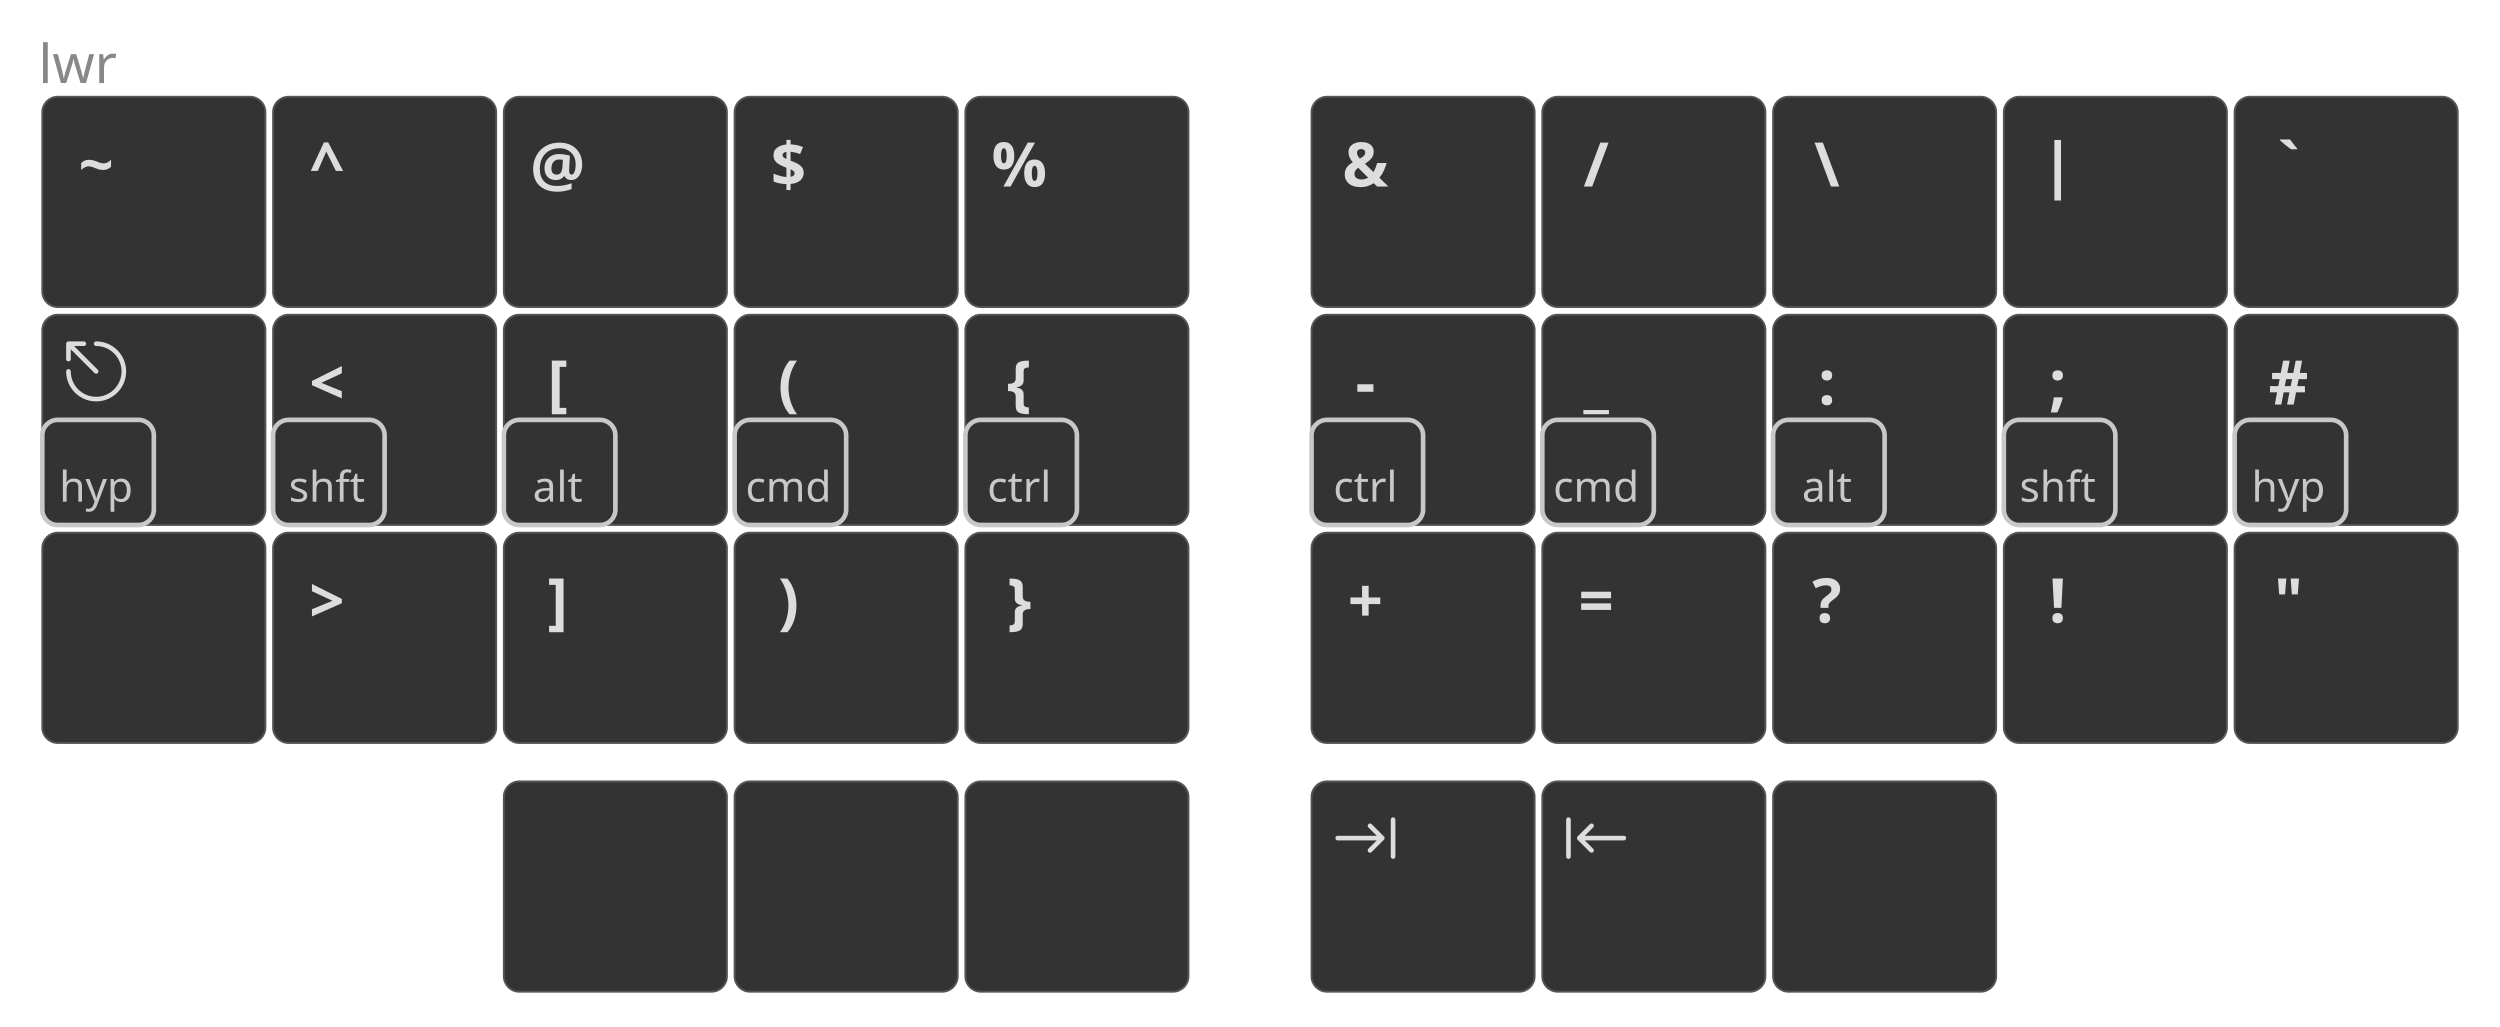
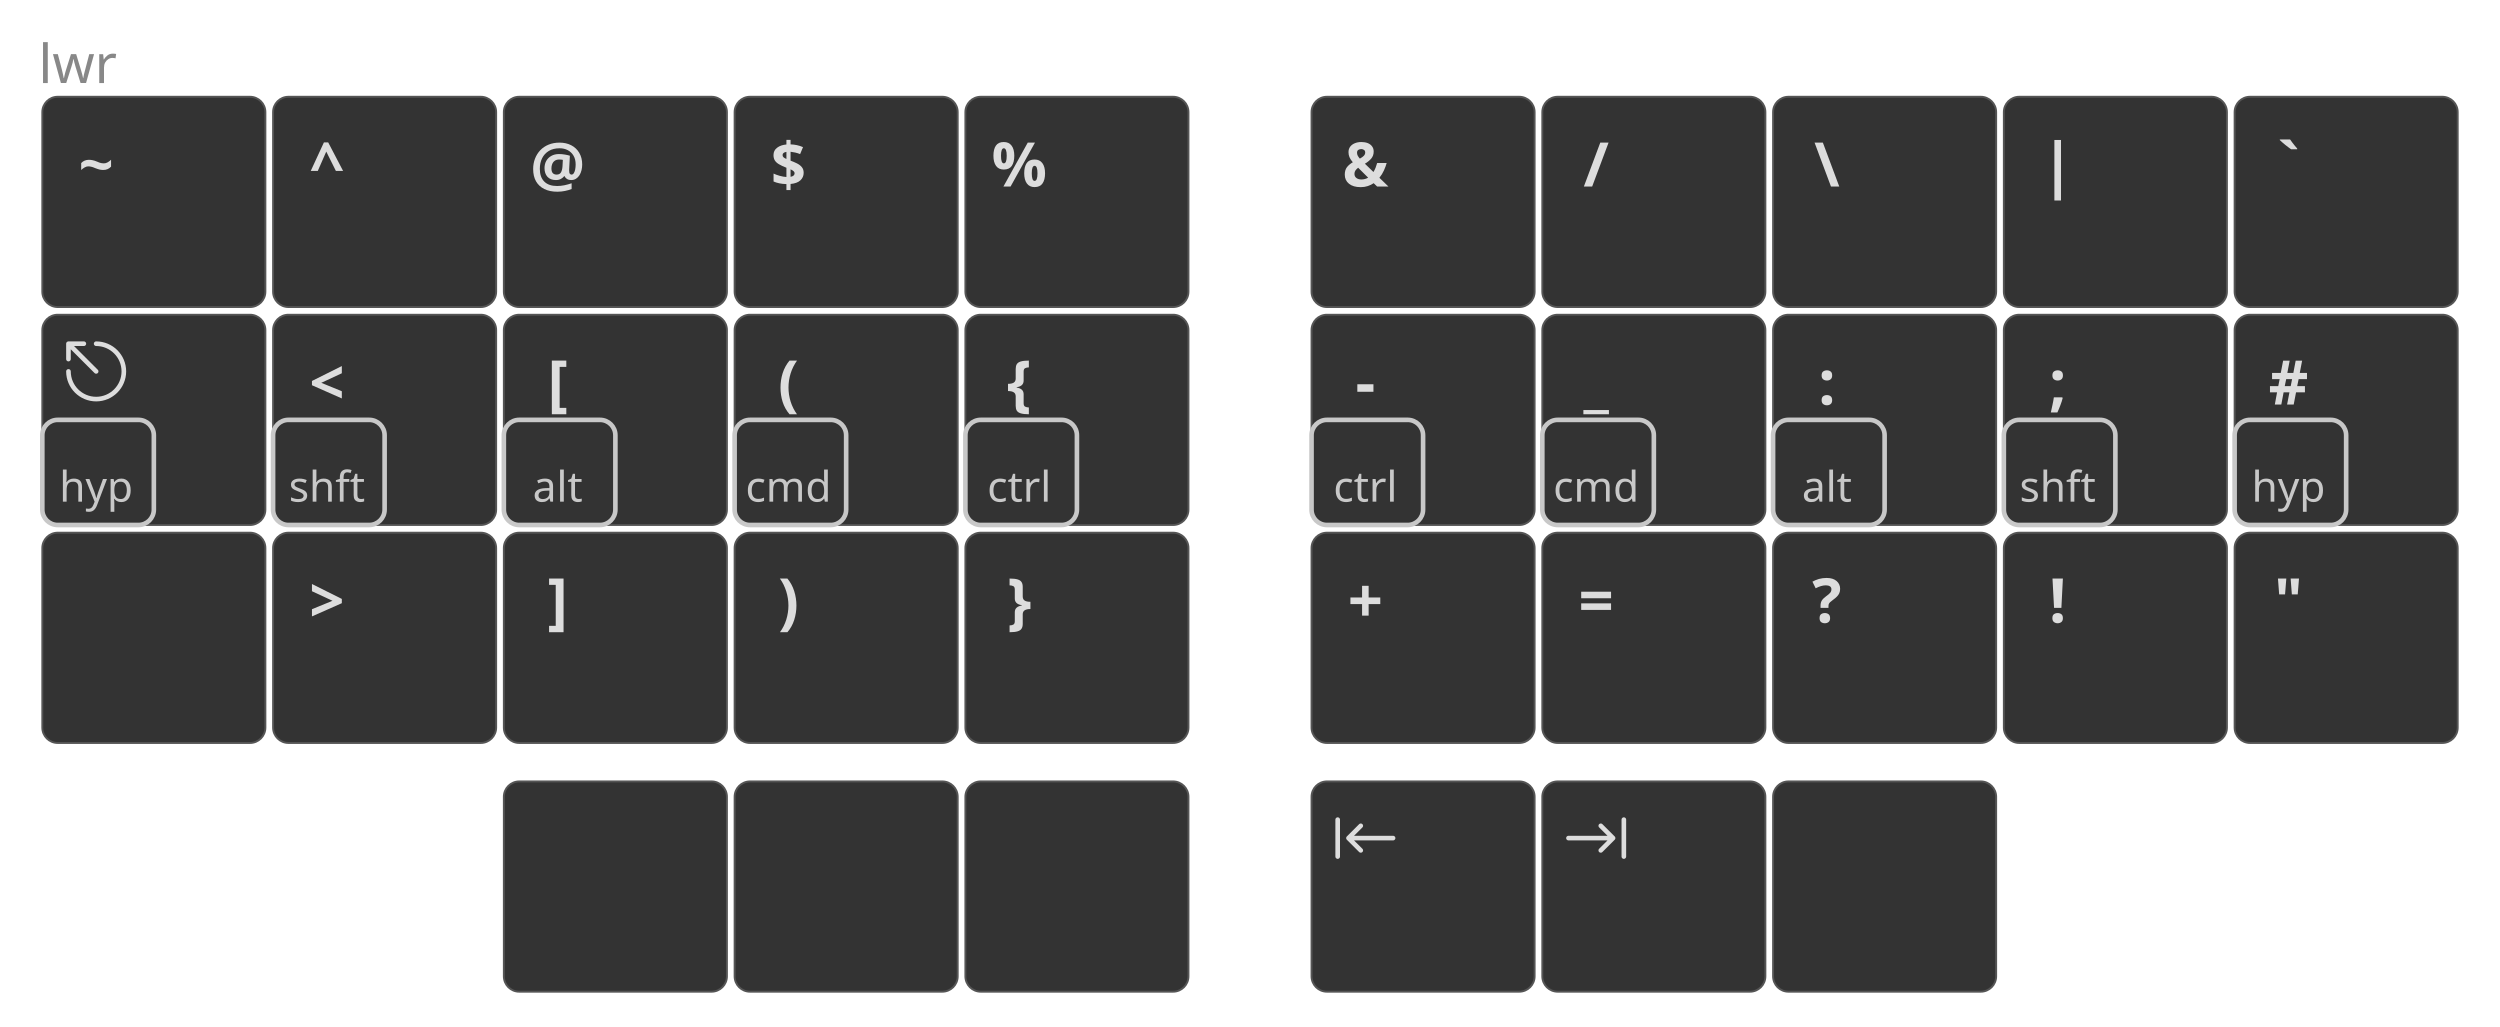
<svg xmlns="http://www.w3.org/2000/svg" class="keymap" width="650" height="267" viewBox="-10 -24 650.0 266.68">
  <style>svg.keymap { background: #1e1e2e; font-family: sans-serif; }
    rect.keycap { fill: #333333; stroke: #555555; stroke-width: 0.5px; }
    text { fill: #c8c8c8; text-anchor: middle; dominant-baseline: central; }
    text.base { font-size: 16px; font-weight: 600; fill: #dddddd; }
    text.hold { font-size: 11px; }
    text.sym { font-size: 13px; fill: #9999ff; }
    text.num { font-size: 13px; fill: #ee9944; }
    text.oneshot { font-size: 12px; font-weight: 600; }
    use.glyph { fill: none; stroke: #c8c8c8; stroke-width: 2.5px;
                stroke-linecap: round; stroke-linejoin: round; }
    use.glyph.base { stroke: #dddddd; stroke-width: 3px; }
    use.glyph.sym { stroke: #9999ff; }
    use.glyph.num { stroke: #ee9944; }
    rect.hold-box { stroke-width: 1.2px; }
    rect.hold-box.tap-preferred.mod { fill: none; stroke: #c8c8c8; }
    rect.hold-box.tap-preferred.sym { fill: none; stroke: #9999ff; }
    rect.hold-box.tap-preferred.nav { fill: none; stroke: #ee9944; }
    rect.hold-box.hold-preferred.mod { fill: #666666; stroke: #666666; }
    rect.hold-box.hold-preferred.sym { fill: #6666bb; stroke: #6666bb; }
    rect.hold-box.hold-preferred.nav { fill: #aa7755; stroke: #aa7755; }
    rect.hold-box.oneshot.mod { fill: #666666; stroke: #666666; }
    rect.hold-box.oneshot.sym { fill: #6666bb; stroke: #6666bb; }
    rect.hold-box.oneshot.nav { fill: #aa7755; stroke: #aa7755; }
    text.hold.hold-preferred.mod, text.oneshot.mod { fill: #eeeeee; font-weight: 700; }
    text.hold.hold-preferred.sym, text.oneshot.sym,
    text.hold.hold-preferred.nav, text.oneshot.nav { fill: #1a1a1a; font-weight: 700; }
    text.hold.tap-preferred { fill: #c8c8c8; }
    text.title { font-size: 14px; fill: #888888; text-anchor: start; }</style>
  <defs>
    <path id="glyph_backspace" class="symbol" transform="scale(0.4) translate(-24,-30)" d="M22,19l10,10 M22,29l10-10 M6,24l10,13h26v-26h-26z" />
    <path id="glyph_delete-word" class="symbol" transform="scale(0.4) translate(-24,-30)" d="M22,19l10,10 M22,29l10-10 M6,24l10,13h26v-26h-26z M6,17l-6,7,6,7" />
    <path id="glyph_return" class="symbol" transform="scale(0.4) translate(-24,-30)" d="M42,13V27H6 m8-8l-8,8l8,8" />
    <path id="glyph_space" class="symbol" transform="scale(0.4) translate(-24,-30)" d="M42,24V32H6V24" />
    <path id="glyph_escape" class="symbol" transform="scale(0.4) translate(-24,-30)" d="M24,24l-18-18 m0,10v-10h10 M24,6A18,18,0,1,1,6,24" />
    <path id="glyph_up" class="symbol" transform="scale(0.4) translate(-24,-30)" d="M24,42v-36 m-8,6l8-8l8,8" />
    <path id="glyph_down" class="symbol" transform="scale(0.4) translate(-24,-30)" d="M24,6v36 m-8,-6l8,8l8-8" />
    <path id="glyph_left" class="symbol" transform="scale(0.4) translate(-24,-30)" d="M42,24h-36 m6-8l-8,8l8,8" />
    <path id="glyph_right" class="symbol" transform="scale(0.4) translate(-24,-30)" d="M6,24h36 m-6-8l8,8l-8,8" />
    <path id="glyph_tab" class="symbol" transform="scale(0.4) translate(-24,-30)" d="M6,24h27 m-6-8l8,8l-8,8 M42,12V36" />
    <path id="glyph_btab" class="symbol" transform="scale(0.4) translate(-24,-30)" d="M42,24h-27 m6-8l-8,8l8,8 M6,12V36" />
    <path id="glyph_home" class="symbol" transform="scale(0.4) translate(-24,-30)" d="M42,42l-28-28 m0,10v-10h10 m8-8h-26v26" />
    <path id="glyph_end" class="symbol" transform="scale(0.4) translate(-24,-30)" d="M6,6l28,28 m0-10v10h-10 m-8,8h26v-26" />
    <path id="glyph_word-right" class="symbol" transform="scale(0.4) translate(-24,-30)" d="M8,13l10,11-10,11 M24,13l10,11-10,11" />
    <path id="glyph_word-left" class="symbol" transform="scale(0.4) translate(-24,-30)" d="M40,13l-10,11,10,11 M24,13l-10,11,10,11" />
    <path id="glyph_hist-fwd" class="symbol" transform="scale(0.4) translate(-24,-30)" d="M10,32A16,14,0,1,0,36,18 m-2,-8l2,8l-8,2" />
    <path id="glyph_hist-back" class="symbol" transform="scale(0.4) translate(-24,-30)" d="M38,32A16,14,0,1,1,12,18 m2,-8l-2,8l8,2" />
  </defs>
  <text class="title" x="0" y="-8">lwr</text>
  <g transform="translate(0.00,0.00)">
    <rect class="keycap" x="1.0" y="1.0" width="58.0" height="54.67" rx="4.0" ry="4.0" />
    <text class="base" x="15.0" y="18.134">~</text>
  </g>
  <g transform="translate(60.00,0.00)">
    <rect class="keycap" x="1.0" y="1.0" width="58.0" height="54.67" rx="4.0" ry="4.0" />
    <text class="base" x="15.0" y="18.134">^</text>
  </g>
  <g transform="translate(120.00,0.00)">
    <rect class="keycap" x="1.0" y="1.0" width="58.0" height="54.67" rx="4.0" ry="4.0" />
    <text class="base" x="15.0" y="18.134">@</text>
  </g>
  <g transform="translate(180.00,0.00)">
    <rect class="keycap" x="1.0" y="1.0" width="58.0" height="54.67" rx="4.0" ry="4.0" />
    <text class="base" x="15.0" y="18.134">$</text>
  </g>
  <g transform="translate(240.00,0.00)">
    <rect class="keycap" x="1.0" y="1.0" width="58.0" height="54.67" rx="4.0" ry="4.0" />
    <text class="base" x="15.0" y="18.134">%</text>
  </g>
  <g transform="translate(330.00,0.00)">
    <rect class="keycap" x="1.0" y="1.0" width="58.0" height="54.67" rx="4.0" ry="4.0" />
    <text class="base" x="15.0" y="18.134">&amp;</text>
  </g>
  <g transform="translate(390.00,0.00)">
    <rect class="keycap" x="1.0" y="1.0" width="58.0" height="54.67" rx="4.0" ry="4.0" />
    <text class="base" x="15.0" y="18.134">/</text>
  </g>
  <g transform="translate(450.00,0.00)">
    <rect class="keycap" x="1.0" y="1.0" width="58.0" height="54.67" rx="4.0" ry="4.0" />
    <text class="base" x="15.0" y="18.134">\</text>
  </g>
  <g transform="translate(510.00,0.00)">
    <rect class="keycap" x="1.0" y="1.0" width="58.0" height="54.67" rx="4.0" ry="4.0" />
    <text class="base" x="15.0" y="18.134">|</text>
  </g>
  <g transform="translate(570.00,0.00)">
    <rect class="keycap" x="1.0" y="1.0" width="58.0" height="54.67" rx="4.0" ry="4.0" />
    <text class="base" x="15.0" y="18.134">`</text>
  </g>
  <g transform="translate(0.00,56.67)">
    <rect class="keycap" x="1.0" y="1.0" width="58.0" height="54.67" rx="4.0" ry="4.0" />
    <rect class="hold-box tap-preferred mod" x="1.0" y="28.335" width="29.0" height="27.335" rx="4.0" ry="4.0" />
    <use class="glyph base" href="#glyph_escape" x="15.0" y="18.134" />
    <text class="hold tap-preferred mod" x="15.0" y="45.336">hyp</text>
  </g>
  <g transform="translate(60.00,56.67)">
    <rect class="keycap" x="1.0" y="1.0" width="58.0" height="54.67" rx="4.0" ry="4.0" />
    <rect class="hold-box tap-preferred mod" x="1.0" y="28.335" width="29.0" height="27.335" rx="4.0" ry="4.0" />
    <text class="base" x="15.0" y="18.134">&lt;</text>
    <text class="hold tap-preferred mod" x="15.0" y="45.336">shft</text>
  </g>
  <g transform="translate(120.00,56.67)">
    <rect class="keycap" x="1.0" y="1.0" width="58.0" height="54.67" rx="4.0" ry="4.0" />
    <rect class="hold-box tap-preferred mod" x="1.0" y="28.335" width="29.0" height="27.335" rx="4.0" ry="4.0" />
    <text class="base" x="15.0" y="18.134">[</text>
    <text class="hold tap-preferred mod" x="15.0" y="45.336">alt</text>
  </g>
  <g transform="translate(180.00,56.67)">
    <rect class="keycap" x="1.0" y="1.0" width="58.0" height="54.67" rx="4.0" ry="4.0" />
    <rect class="hold-box tap-preferred mod" x="1.0" y="28.335" width="29.0" height="27.335" rx="4.0" ry="4.0" />
    <text class="base" x="15.0" y="18.134">(</text>
    <text class="hold tap-preferred mod" x="15.0" y="45.336">cmd</text>
  </g>
  <g transform="translate(240.00,56.67)">
    <rect class="keycap" x="1.0" y="1.0" width="58.0" height="54.67" rx="4.0" ry="4.0" />
    <rect class="hold-box tap-preferred mod" x="1.0" y="28.335" width="29.0" height="27.335" rx="4.0" ry="4.0" />
    <text class="base" x="15.0" y="18.134">{</text>
    <text class="hold tap-preferred mod" x="15.0" y="45.336">ctrl</text>
  </g>
  <g transform="translate(330.00,56.67)">
    <rect class="keycap" x="1.0" y="1.0" width="58.0" height="54.67" rx="4.0" ry="4.0" />
    <rect class="hold-box tap-preferred mod" x="1.0" y="28.335" width="29.0" height="27.335" rx="4.0" ry="4.0" />
    <text class="base" x="15.0" y="18.134">-</text>
    <text class="hold tap-preferred mod" x="15.0" y="45.336">ctrl</text>
  </g>
  <g transform="translate(390.00,56.67)">
    <rect class="keycap" x="1.0" y="1.0" width="58.0" height="54.67" rx="4.0" ry="4.0" />
    <rect class="hold-box tap-preferred mod" x="1.0" y="28.335" width="29.0" height="27.335" rx="4.0" ry="4.0" />
    <text class="base" x="15.0" y="18.134">_</text>
    <text class="hold tap-preferred mod" x="15.0" y="45.336">cmd</text>
  </g>
  <g transform="translate(450.00,56.67)">
    <rect class="keycap" x="1.0" y="1.0" width="58.0" height="54.67" rx="4.0" ry="4.0" />
    <rect class="hold-box tap-preferred mod" x="1.0" y="28.335" width="29.0" height="27.335" rx="4.0" ry="4.0" />
    <text class="base" x="15.0" y="18.134">:</text>
    <text class="hold tap-preferred mod" x="15.0" y="45.336">alt</text>
  </g>
  <g transform="translate(510.00,56.67)">
    <rect class="keycap" x="1.0" y="1.0" width="58.0" height="54.67" rx="4.0" ry="4.0" />
    <rect class="hold-box tap-preferred mod" x="1.0" y="28.335" width="29.0" height="27.335" rx="4.0" ry="4.0" />
    <text class="base" x="15.0" y="18.134">;</text>
    <text class="hold tap-preferred mod" x="15.0" y="45.336">shft</text>
  </g>
  <g transform="translate(570.00,56.67)">
    <rect class="keycap" x="1.0" y="1.0" width="58.0" height="54.67" rx="4.0" ry="4.0" />
    <rect class="hold-box tap-preferred mod" x="1.0" y="28.335" width="29.0" height="27.335" rx="4.0" ry="4.0" />
    <text class="base" x="15.0" y="18.134">#</text>
    <text class="hold tap-preferred mod" x="15.0" y="45.336">hyp</text>
  </g>
  <g transform="translate(0.00,113.34)">
    <rect class="keycap" x="1.0" y="1.0" width="58.0" height="54.67" rx="4.0" ry="4.0" />
  </g>
  <g transform="translate(60.00,113.34)">
    <rect class="keycap" x="1.0" y="1.0" width="58.0" height="54.67" rx="4.0" ry="4.0" />
    <text class="base" x="15.0" y="18.134">&gt;</text>
  </g>
  <g transform="translate(120.00,113.34)">
    <rect class="keycap" x="1.0" y="1.0" width="58.0" height="54.67" rx="4.0" ry="4.0" />
    <text class="base" x="15.0" y="18.134">]</text>
  </g>
  <g transform="translate(180.00,113.34)">
    <rect class="keycap" x="1.0" y="1.0" width="58.0" height="54.67" rx="4.0" ry="4.0" />
    <text class="base" x="15.0" y="18.134">)</text>
  </g>
  <g transform="translate(240.00,113.34)">
    <rect class="keycap" x="1.0" y="1.0" width="58.0" height="54.67" rx="4.0" ry="4.0" />
    <text class="base" x="15.0" y="18.134">}</text>
  </g>
  <g transform="translate(330.00,113.34)">
    <rect class="keycap" x="1.0" y="1.0" width="58.0" height="54.67" rx="4.0" ry="4.0" />
    <text class="base" x="15.0" y="18.134">+</text>
  </g>
  <g transform="translate(390.00,113.34)">
    <rect class="keycap" x="1.0" y="1.0" width="58.0" height="54.67" rx="4.0" ry="4.0" />
    <text class="base" x="15.0" y="18.134">=</text>
  </g>
  <g transform="translate(450.00,113.34)">
    <rect class="keycap" x="1.0" y="1.0" width="58.0" height="54.67" rx="4.0" ry="4.0" />
    <text class="base" x="15.0" y="18.134">?</text>
  </g>
  <g transform="translate(510.00,113.34)">
    <rect class="keycap" x="1.0" y="1.0" width="58.0" height="54.67" rx="4.0" ry="4.0" />
    <text class="base" x="15.0" y="18.134">!</text>
  </g>
  <g transform="translate(570.00,113.34)">
    <rect class="keycap" x="1.0" y="1.0" width="58.0" height="54.67" rx="4.0" ry="4.0" />
    <text class="base" x="15.0" y="18.134">"</text>
  </g>
  <g transform="translate(120.00,178.01)">
    <rect class="keycap" x="1.0" y="1.0" width="58.0" height="54.67" rx="4.0" ry="4.0" />
  </g>
  <g transform="translate(180.00,178.01)">
    <rect class="keycap" x="1.0" y="1.0" width="58.0" height="54.67" rx="4.0" ry="4.0" />
  </g>
  <g transform="translate(240.00,178.01)">
    <rect class="keycap" x="1.0" y="1.0" width="58.0" height="54.67" rx="4.0" ry="4.0" />
  </g>
  <g transform="translate(330.00,178.01)">
    <rect class="keycap" x="1.0" y="1.0" width="58.0" height="54.67" rx="4.0" ry="4.0" />
+     <use class="glyph base" href="#glyph_btab" x="15.0" y="18.134" />
+   </g>
+   <g transform="translate(390.00,178.01)">
+     <rect class="keycap" x="1.0" y="1.0" width="58.0" height="54.67" rx="4.0" ry="4.0" />
    <use class="glyph base" href="#glyph_tab" x="15.0" y="18.134" />
  </g>
-   <g transform="translate(390.00,178.01)">
-     <rect class="keycap" x="1.0" y="1.0" width="58.0" height="54.67" rx="4.0" ry="4.0" />
-     <use class="glyph base" href="#glyph_btab" x="15.0" y="18.134" />
-   </g>
  <g transform="translate(450.00,178.01)">
    <rect class="keycap" x="1.0" y="1.0" width="58.0" height="54.67" rx="4.0" ry="4.0" />
  </g>
</svg>
